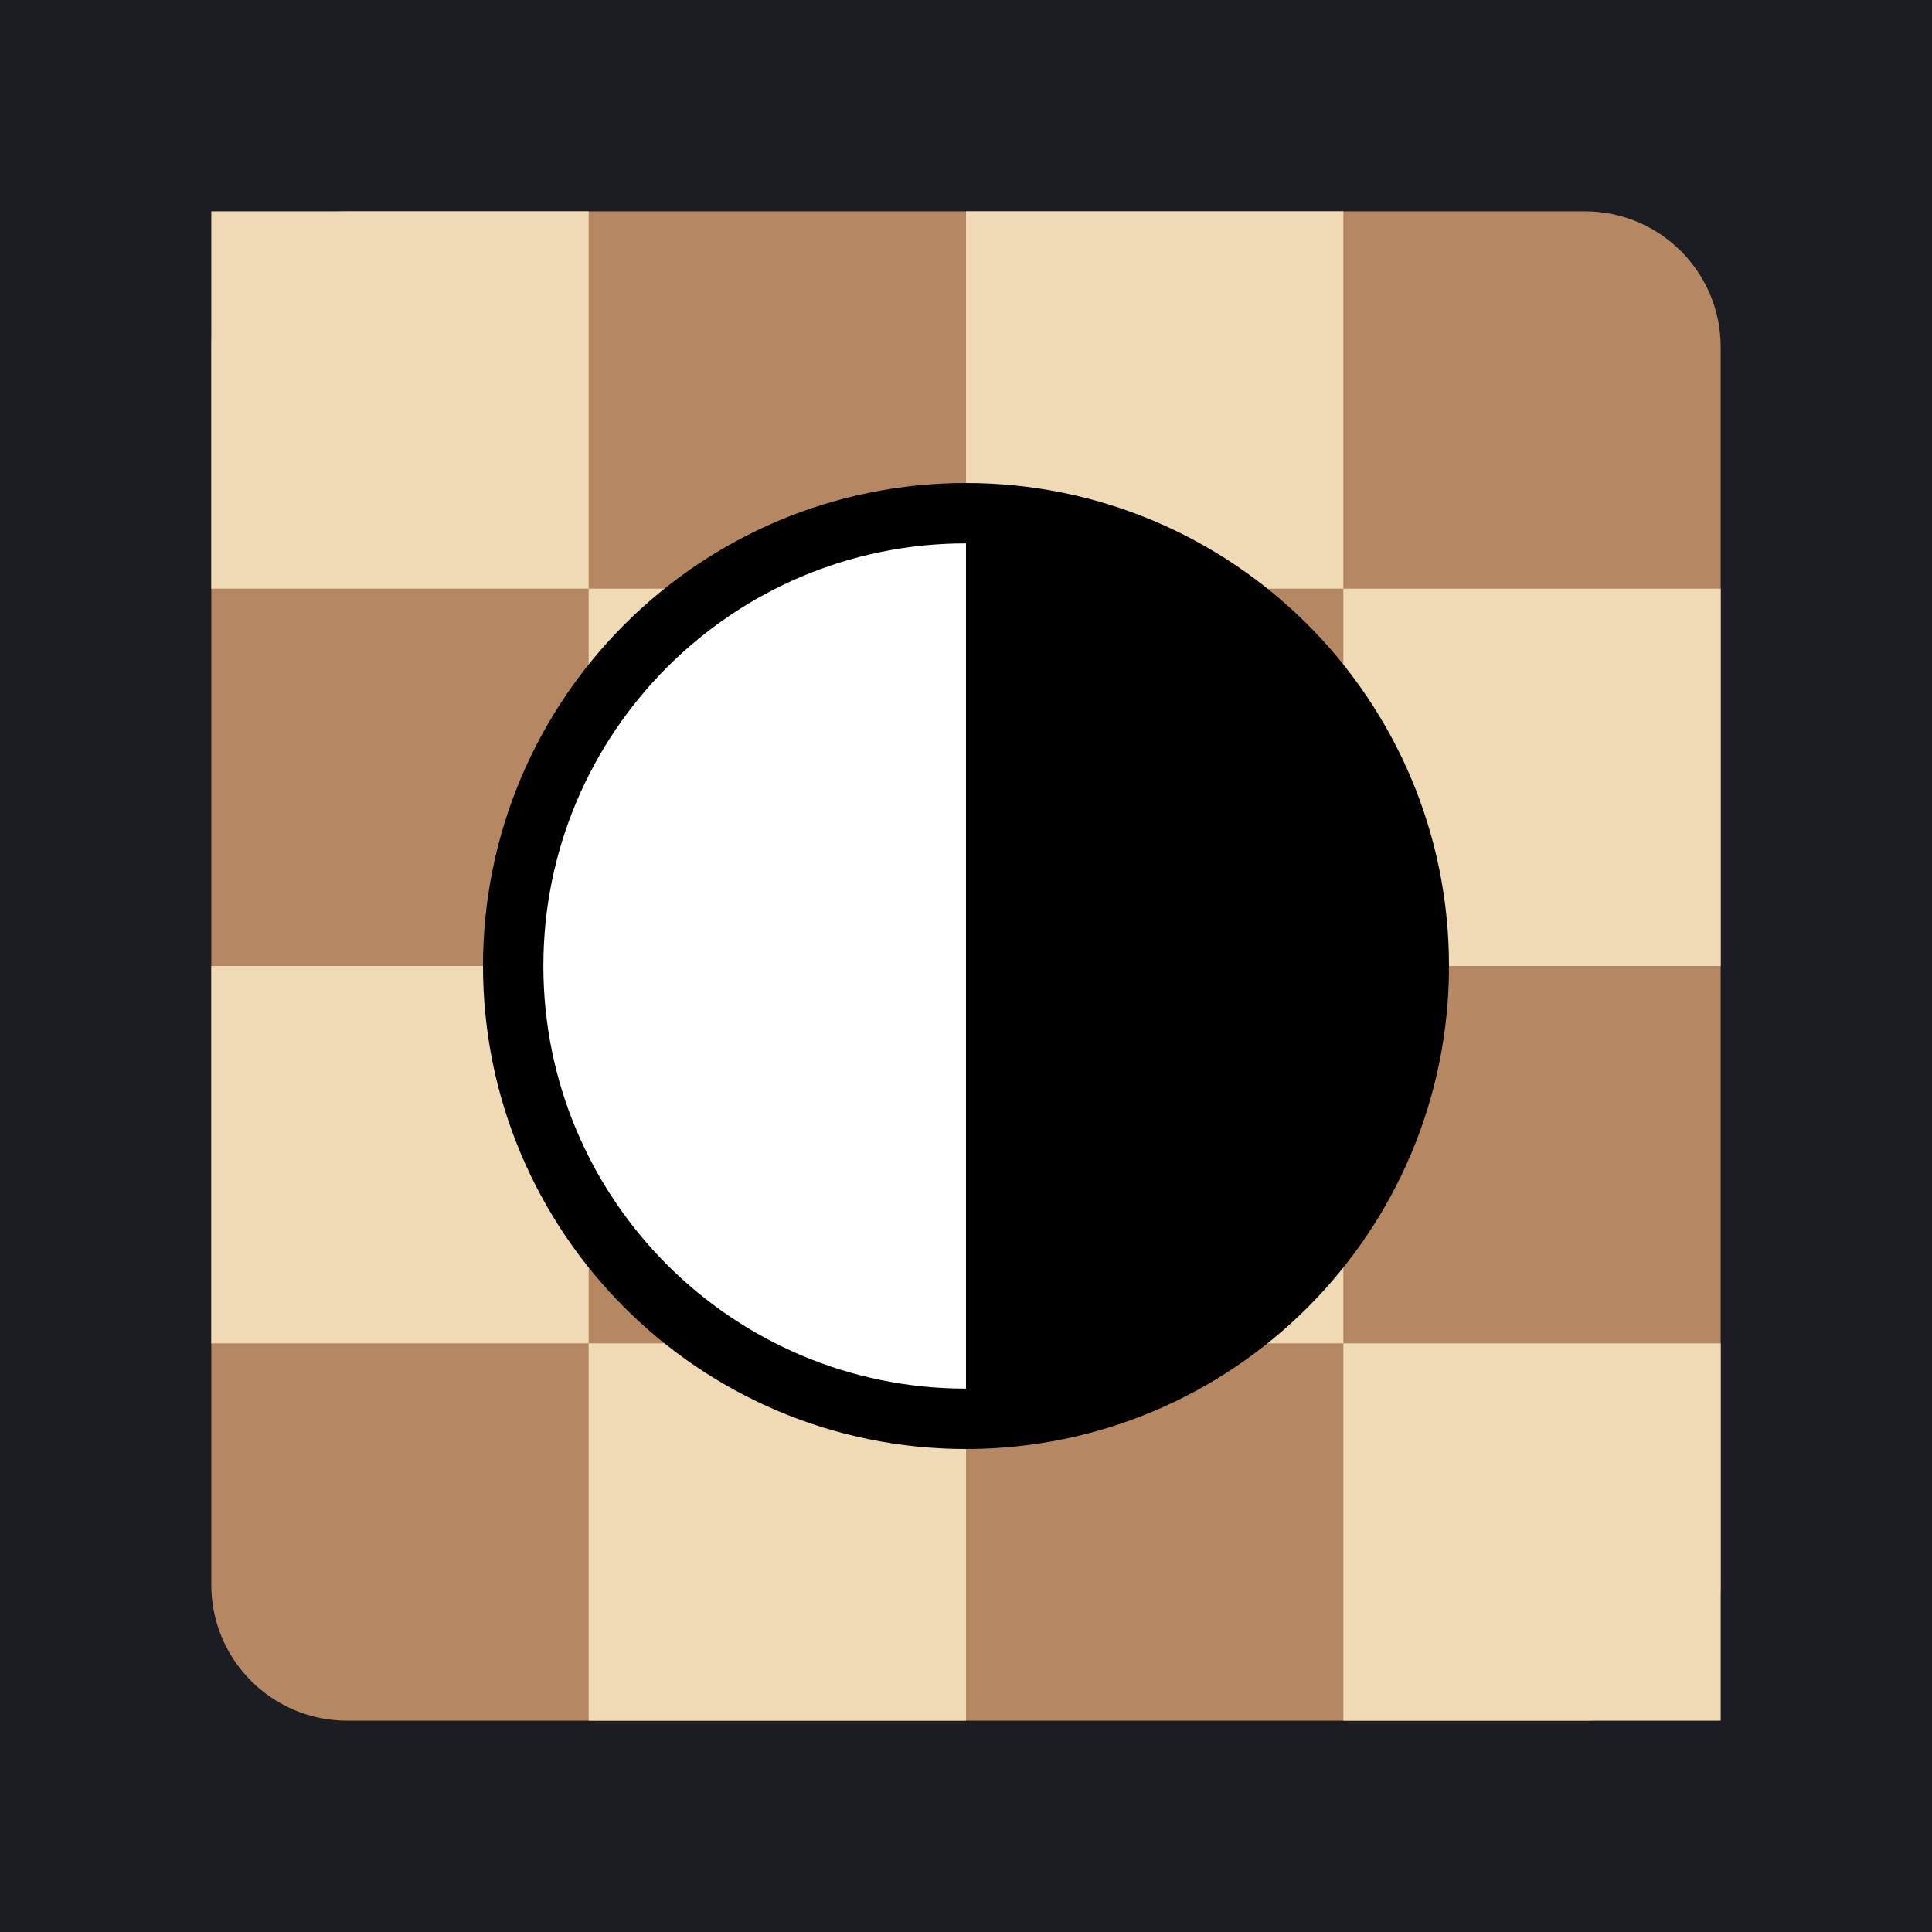
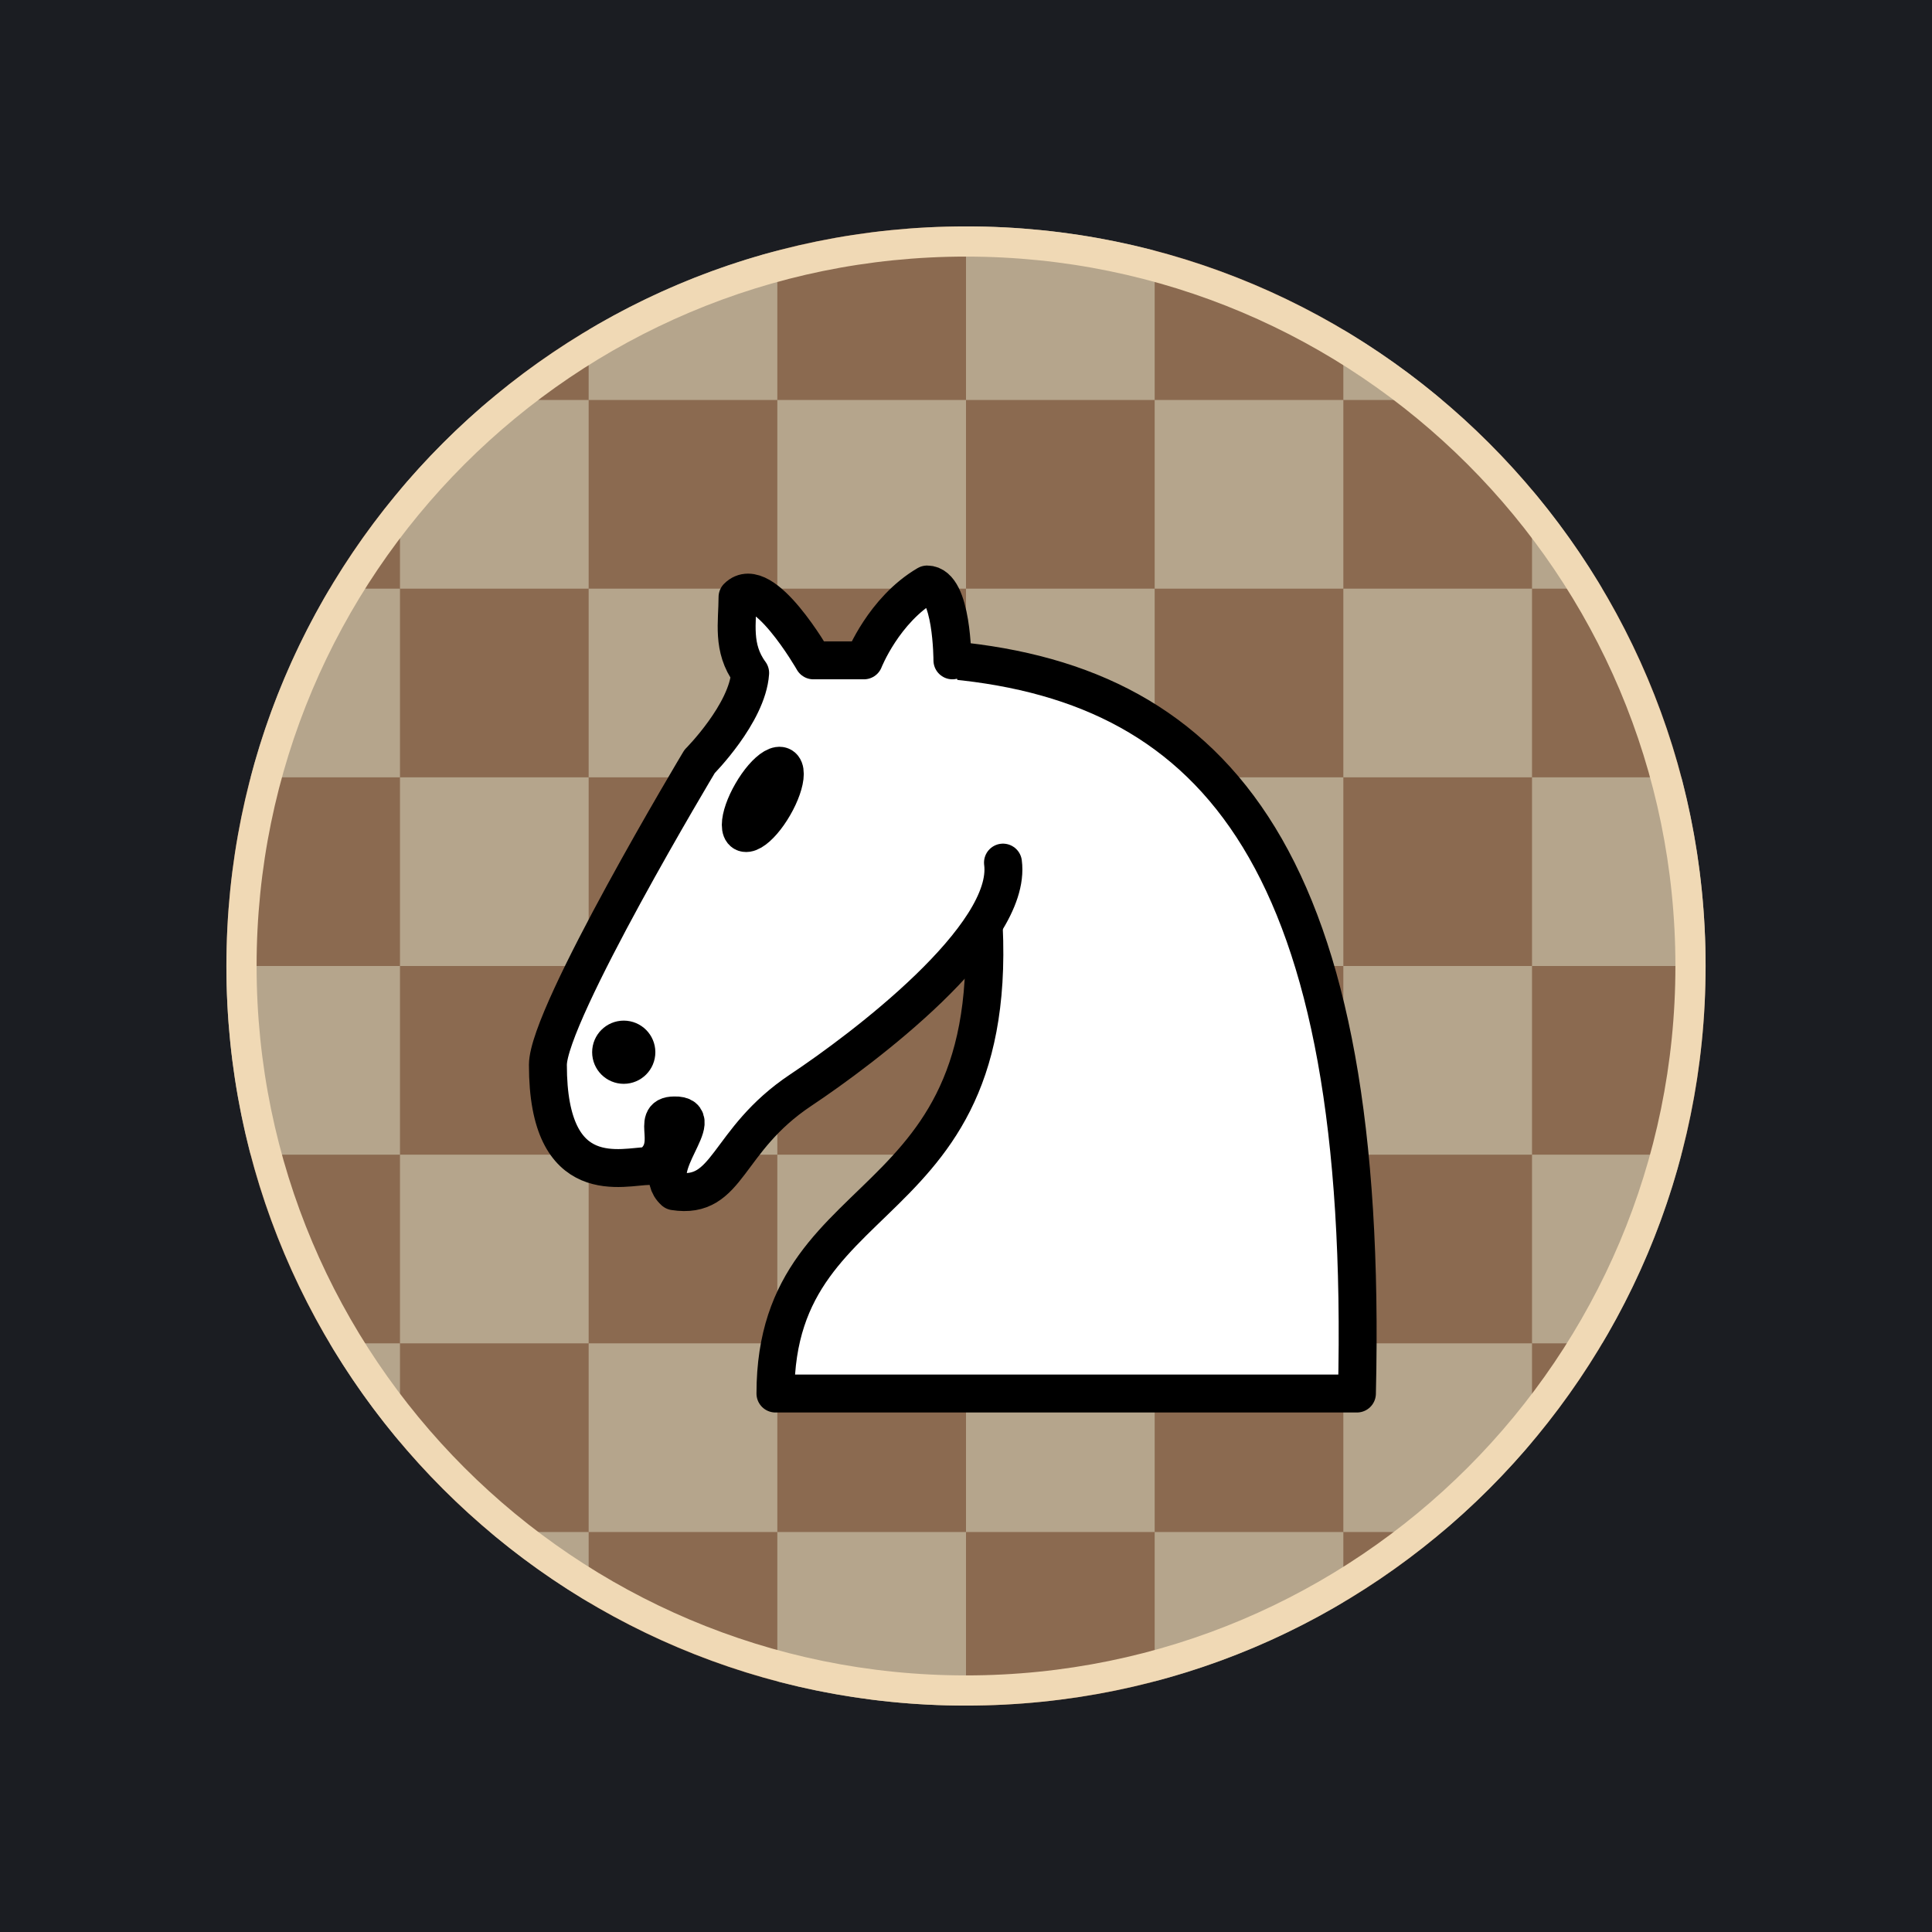
<svg xmlns="http://www.w3.org/2000/svg" viewBox="0 0 512 512">
  <rect width="512" height="512" fill="#1b1d22" />
-   <g transform="translate(56 56)">
-     <rect width="400" height="400" rx="36" fill="#b58863" />
+   <g>
+     <rect x="56" y="56" width="400" height="400" fill="#b58863" />
    <g fill="#f0d9b5">
-       <rect x="0" y="0" width="100" height="100" />
-       <rect x="200" y="0" width="100" height="100" />
-       <rect x="100" y="100" width="100" height="100" />
-       <rect x="300" y="100" width="100" height="100" />
-       <rect x="0" y="200" width="100" height="100" />
-       <rect x="200" y="200" width="100" height="100" />
-       <rect x="100" y="300" width="100" height="100" />
-       <rect x="300" y="300" width="100" height="100" />
+       <rect x="56" y="56" width="50" height="50" />
+       <rect x="156" y="56" width="50" height="50" />
+       <rect x="256" y="56" width="50" height="50" />
+       <rect x="356" y="56" width="50" height="50" />
+       <rect x="106" y="106" width="50" height="50" />
+       <rect x="206" y="106" width="50" height="50" />
+       <rect x="306" y="106" width="50" height="50" />
+       <rect x="406" y="106" width="50" height="50" />
+       <rect x="56" y="156" width="50" height="50" />
+       <rect x="156" y="156" width="50" height="50" />
+       <rect x="256" y="156" width="50" height="50" />
+       <rect x="356" y="156" width="50" height="50" />
+       <rect x="106" y="206" width="50" height="50" />
+       <rect x="206" y="206" width="50" height="50" />
+       <rect x="306" y="206" width="50" height="50" />
+       <rect x="406" y="206" width="50" height="50" />
+       <rect x="56" y="256" width="50" height="50" />
+       <rect x="156" y="256" width="50" height="50" />
+       <rect x="256" y="256" width="50" height="50" />
+       <rect x="356" y="256" width="50" height="50" />
+       <rect x="106" y="306" width="50" height="50" />
+       <rect x="206" y="306" width="50" height="50" />
+       <rect x="306" y="306" width="50" height="50" />
+       <rect x="406" y="306" width="50" height="50" />
+       <rect x="56" y="356" width="50" height="50" />
+       <rect x="156" y="356" width="50" height="50" />
+       <rect x="256" y="356" width="50" height="50" />
+       <rect x="356" y="356" width="50" height="50" />
+       <rect x="106" y="406" width="50" height="50" />
+       <rect x="206" y="406" width="50" height="50" />
+       <rect x="306" y="406" width="50" height="50" />
+       <rect x="406" y="406" width="50" height="50" />
    </g>
-     <circle cx="200" cy="200" r="120" fill="#fff" stroke="#000" stroke-width="16" />
-     <path d="M200 80a120 120 0 0 1 0 240z" fill="#000" />
+     <rect x="56" y="56" width="400" height="400" fill="#1b1d22" opacity=".28" />
+   </g>
+   <circle cx="256" cy="256" r="331" fill="none" stroke="#1b1d22" stroke-width="270" />
+   <circle cx="256" cy="256" r="192" fill="none" stroke="#f0d9b5" stroke-width="8" />
+   <g transform="translate(105 108) scale(6.7)" stroke-width="1.5">
+     <g fill="none" fill-rule="evenodd" stroke="#000" stroke-linecap="round" stroke-linejoin="round" stroke-width="1.5">
+       <path fill="#fff" d="M22 10c10.5 1 16.5 8 16 29H15c0-9 10-6.5 8-21" />
+       <path fill="#fff" d="M24 18c.38 2.91-5.55 7.37-8 9-3 2-2.82 4.34-5 4-1.042-.94 1.41-3.04 0-3-1 0 .19 1.23-1 2-1 0-4.003 1-4-4 0-2 6-12 6-12s1.89-1.9 2-3.5c-.73-.994-.5-2-.5-3 1-1 3 2.5 3 2.5h2s.78-1.992 2.5-3c1 0 1 3 1 3" />
+       <path fill="#000" d="M9.5 25.5a.5.5 0 1 1-1 0 .5.5 0 1 1 1 0m5.433-9.75a.5 1.5 30 1 1-.866-.5.5 1.5 30 1 1 .866.5" />
+     </g>
  </g>
</svg>
